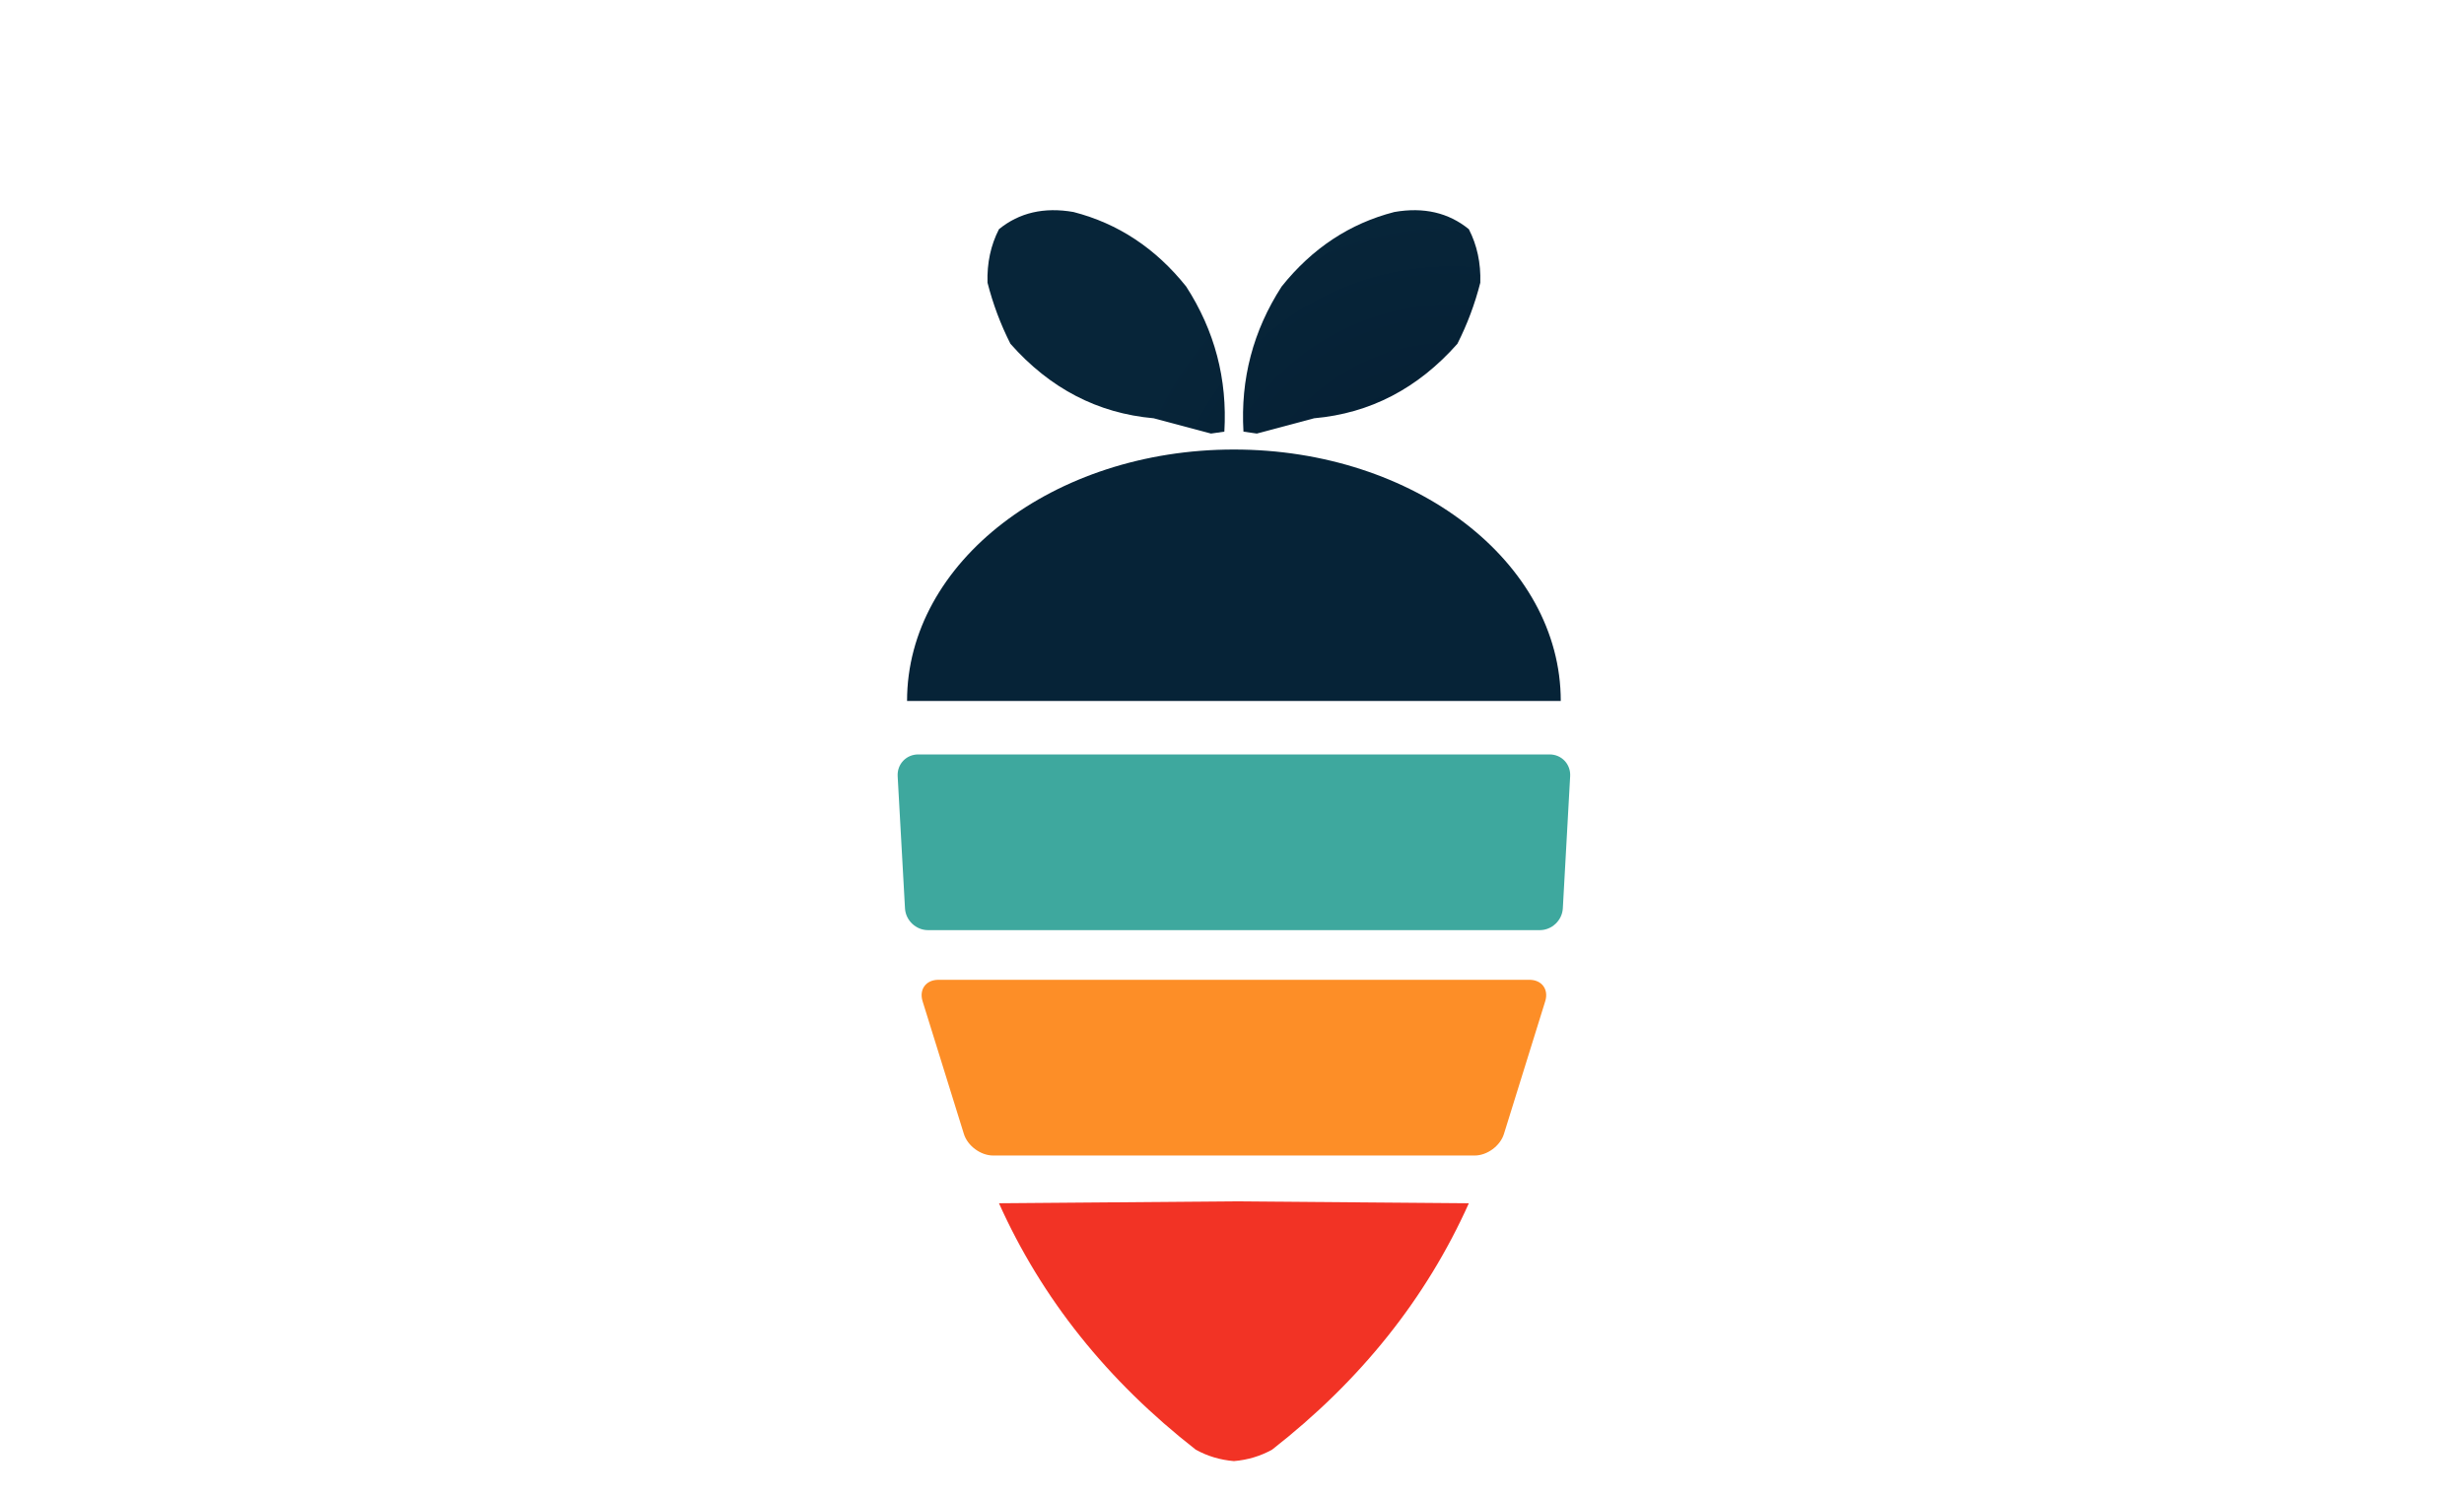
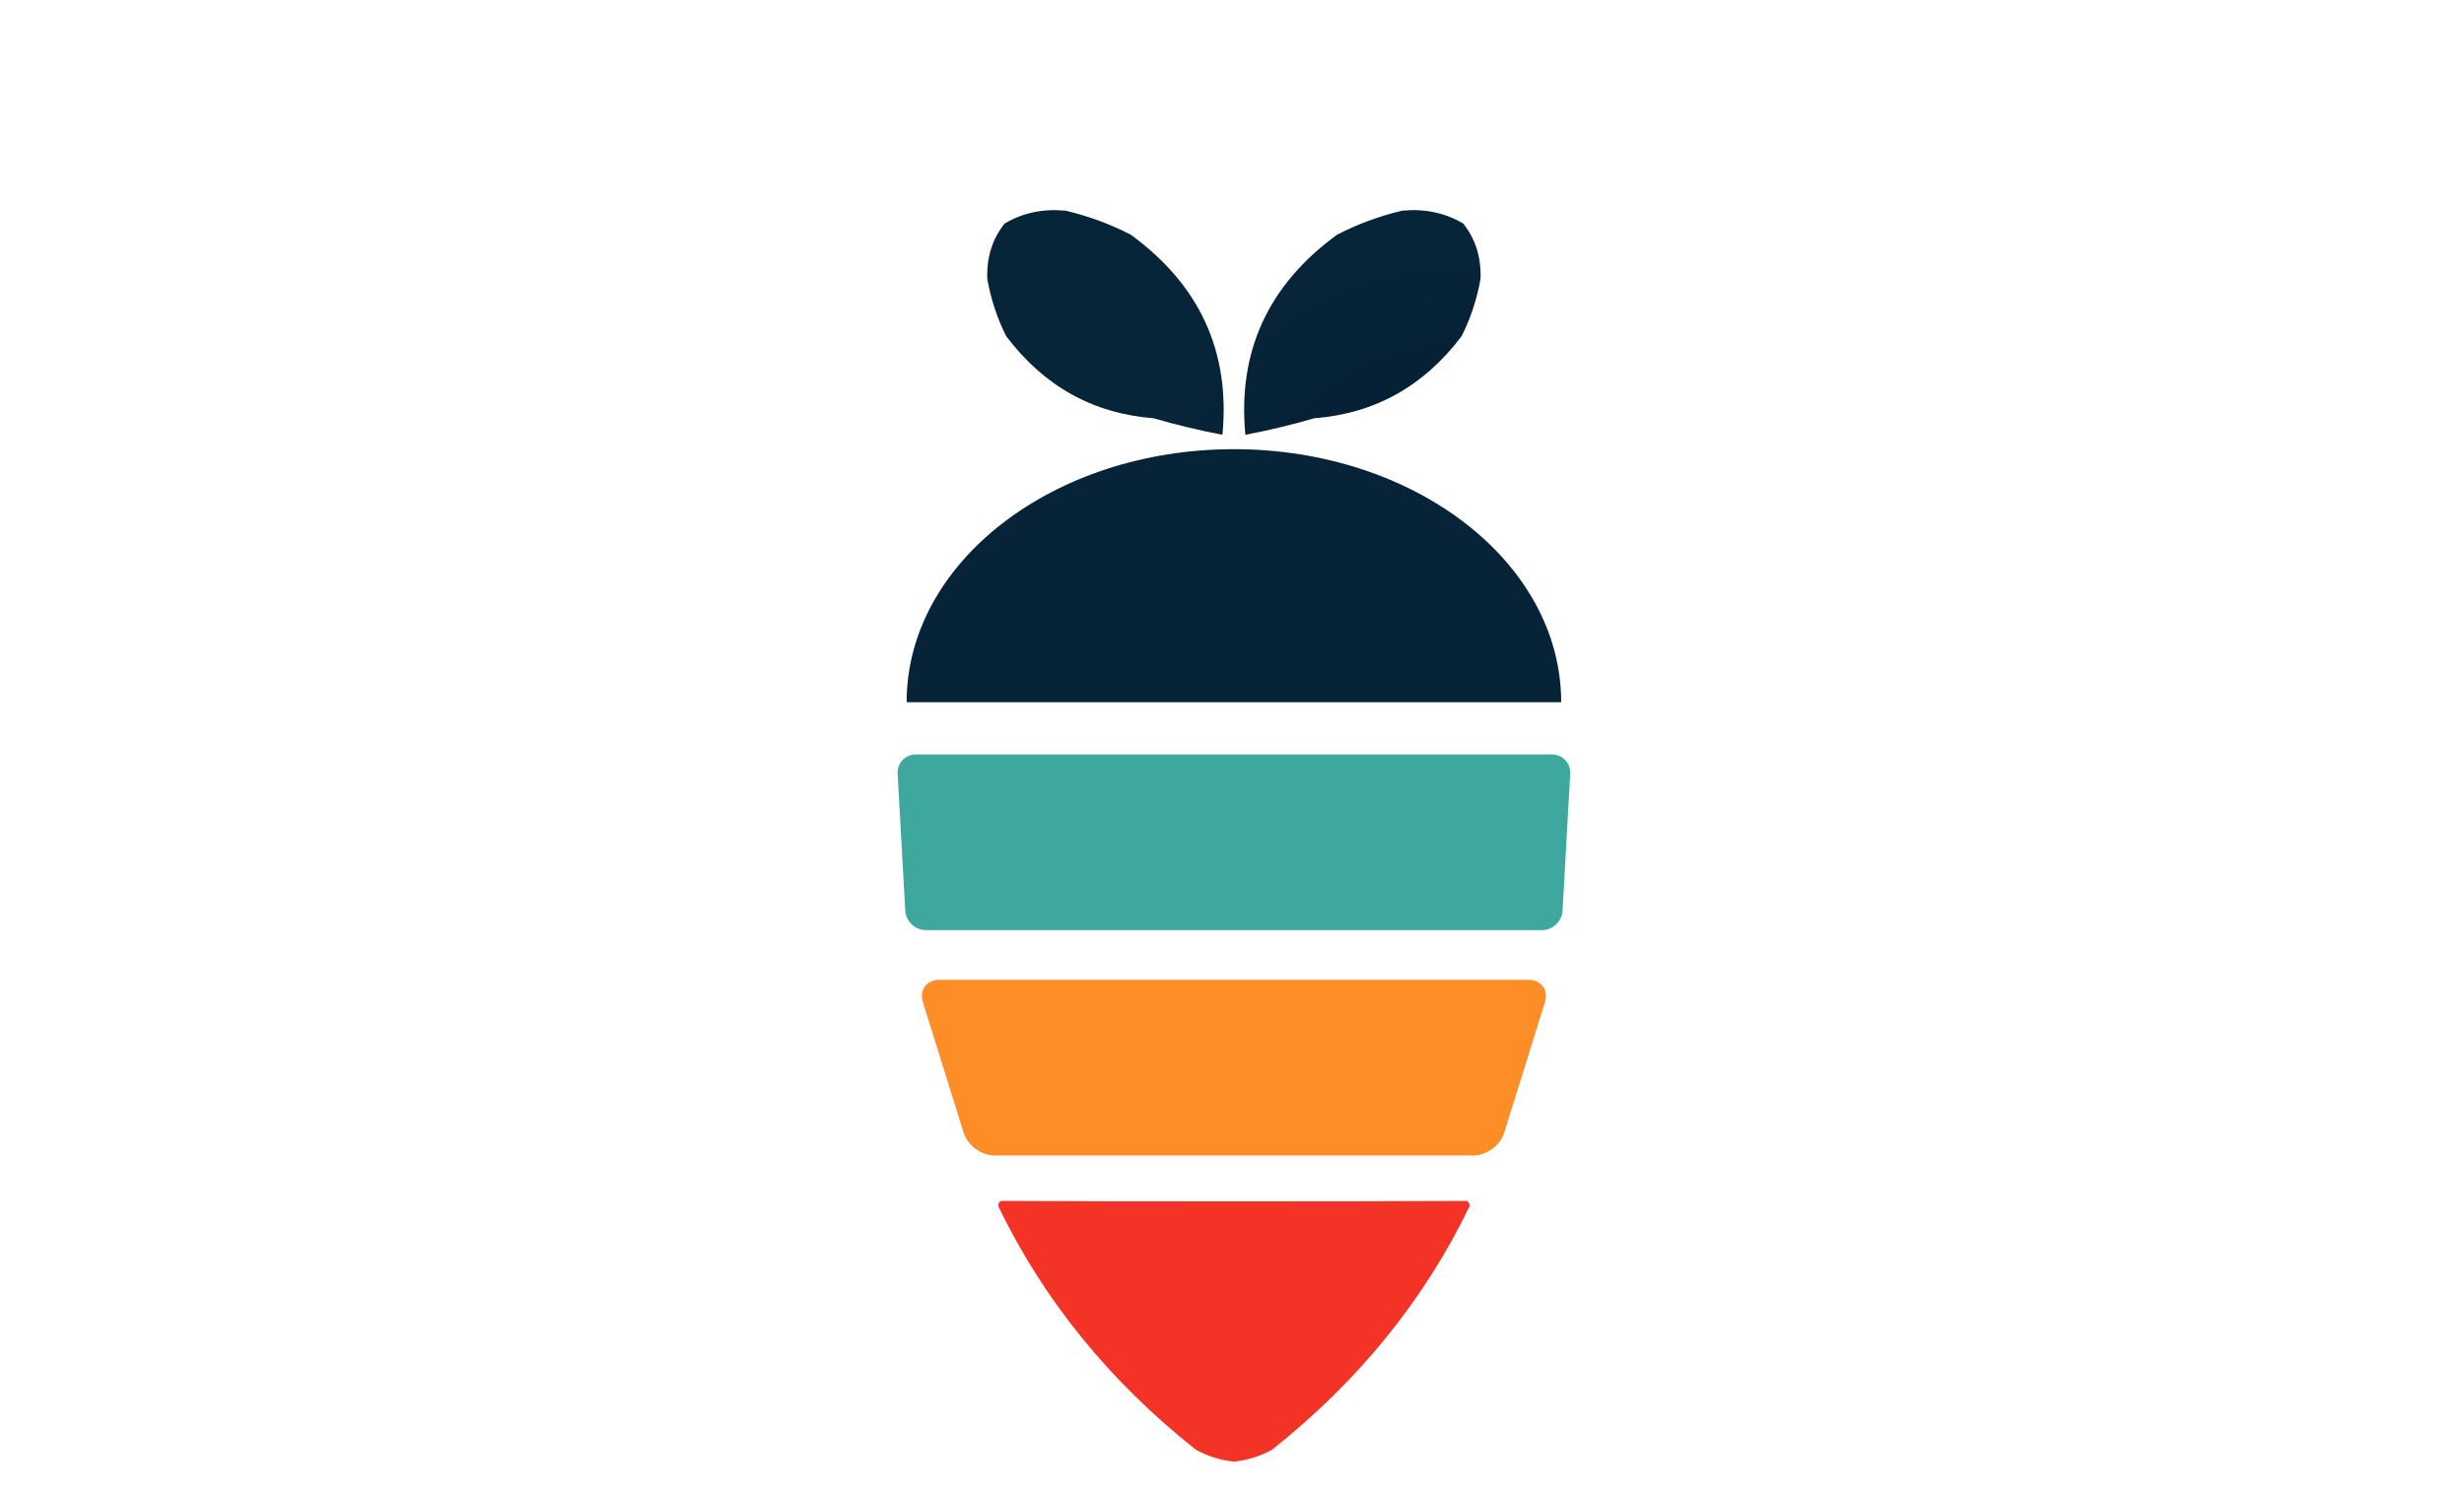
<svg xmlns="http://www.w3.org/2000/svg" viewBox="0 0 645 392" width="645" height="392">
  <defs>
    <radialGradient id="g0" gradientUnits="userSpaceOnUse" cx="380.11" cy="144.67" r="89.95">
      <stop offset="0" stop-color="#041c31" />
      <stop offset="1" stop-color="#072539" />
    </radialGradient>
  </defs>
-   <path fill="#062337" d="M237.44 183.5 C237.44 147.15 275.75 117.68 323 117.68 C370.25 117.68 408.56 147.15 408.56 183.5 Z" />
-   <path fill="#3EA89E" d="M323 197.5 L405.63 197.5 C408.78 197.5 411.19 200.05 411.02 203.19 L409.1 237.81 C408.92 240.95 406.23 243.5 403.08 243.5 L323 243.5 L242.92 243.5 C239.77 243.5 237.08 240.95 236.9 237.81 L234.98 203.19 C234.81 200.05 237.22 197.5 240.37 197.5 L323 197.5 Z" />
-   <path fill="#FD8E27" d="M323 256.5 L400.35 256.5 C403.61 256.5 405.46 259.02 404.49 262.13 L393.68 296.87 C392.71 299.98 389.29 302.5 386.03 302.5 L323 302.5 L259.97 302.5 C256.71 302.5 253.29 299.98 252.32 296.87 L241.51 262.13 C240.54 259.02 242.39 256.5 245.65 256.5 L323 256.5 Z" />
-   <path fill="#F23325" d="M323 314.5 L384.5 315 Q367.72 352.4 333 379.5 Q328.43 382.04 323 382.5 Q317.57 382.04 313 379.5 Q278.28 352.4 261.5 315 L323 314.5 Z" />
-   <path fill="url(#g0)" d="M329 113.5 L325.5 113 Q324.29 92.35 335.5 75 Q347.49 60 365 55.5 Q376.51 53.49 384.5 60 Q387.73 66.28 387.5 74 Q385.37 82.36 381.5 90 Q365.98 107.55 344 109.5 Q336.5 111.5 329 113.5 Z" />
-   <path fill="url(#g0)" d="M 317 113.5 L 320.5 113 Q 321.71 92.35 310.5 75 Q 298.51 60 281 55.5 Q 269.49 53.49 261.5 60 Q 258.27 66.28 258.5 74 Q 260.63 82.36 264.5 90 Q 280.02 107.55 302 109.5 Q 309.5 111.5 317 113.5 Z" />
+   <path fill="#062337" d="M237.33 183.83 C237.33 147.25 275.68 117.59 323 117.59 C370.32 117.59 408.67 147.25 408.67 183.83 Z" />
+   <path fill="#3EA89E" d="M323 197.5 L406.22 197.5 C409.04 197.5 411.19 199.78 411.03 202.59 L409.03 238.41 C408.87 241.22 406.46 243.5 403.64 243.5 L323 243.5 L242.36 243.5 C239.54 243.5 237.13 241.22 236.97 238.41 L234.97 202.59 C234.81 199.78 236.96 197.5 239.78 197.5 L323 197.5 Z" />
+   <path fill="#FD8E27" d="M323 256.5 L400.05 256.5 C403.47 256.5 405.42 259.15 404.4 262.42 L393.74 296.58 C392.72 299.85 389.12 302.5 385.7 302.5 L323 302.5 L260.3 302.5 C256.88 302.5 253.28 299.85 252.26 296.58 L241.6 262.42 C240.58 259.15 242.53 256.5 245.95 256.5 L323 256.5 Z" />
+   <path fill="#F23325" d="M323 314.5 Q353.54 314.53 384 314.39 Q384.92 314.95 384.58 316 Q366.81 352.67 333 379.5 Q328.46 382.03 323 382.65 Q317.54 382.03 313 379.5 Q279.19 352.67 261.42 316 Q261.08 314.95 262 314.39 Q292.46 314.53 323 314.5 Z" />
+   <path fill="url(#g0)" d="M326 113.82 Q322.89 81.22 350 61.44 Q357.93 57.33 367 55.16 Q375.83 54.29 383 58.5 Q387.86 64.54 387.56 73 Q386.13 81.03 382.61 88 Q367.77 107.67 344 109.5 Q335.19 112.08 326 113.82 Z" />
+   <path fill="url(#g0)" d="M 320 113.82 Q 323.11 81.22 296 61.44 Q 288.07 57.33 279 55.16 Q 270.17 54.29 263 58.5 Q 258.14 64.54 258.44 73 Q 259.87 81.03 263.39 88 Q 278.23 107.67 302 109.5 Q 310.81 112.08 320 113.82 Z" />
</svg>
